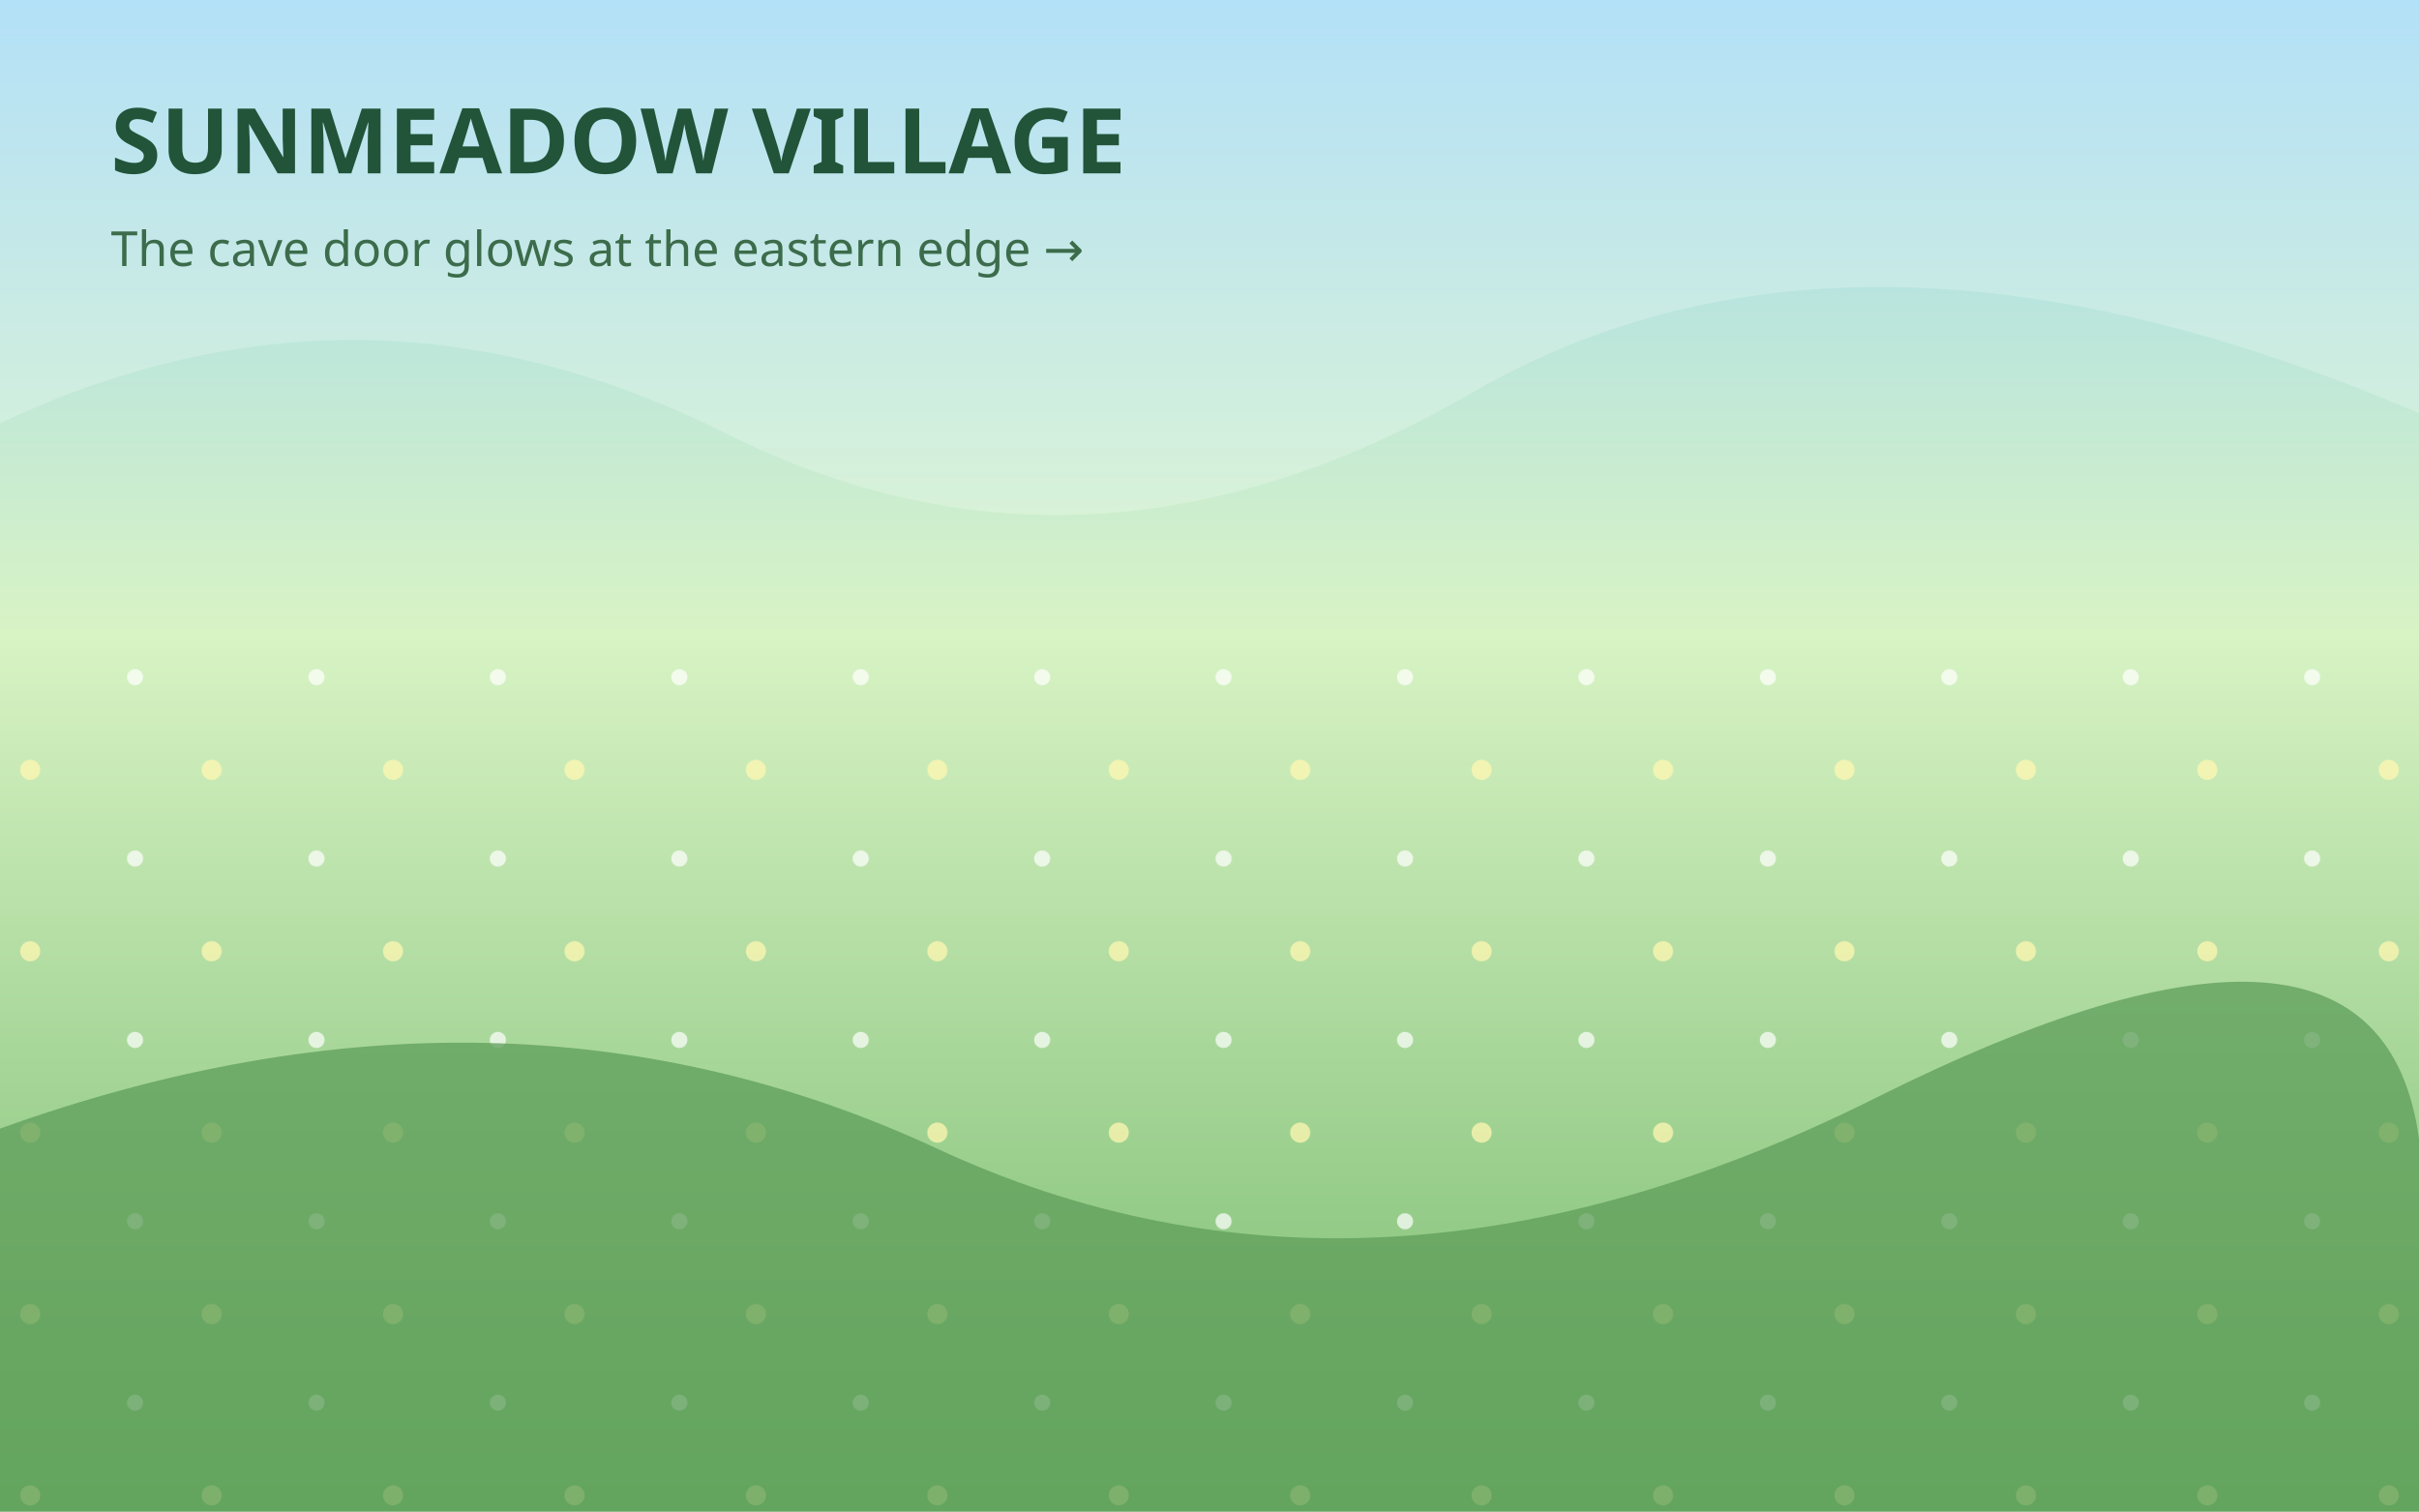
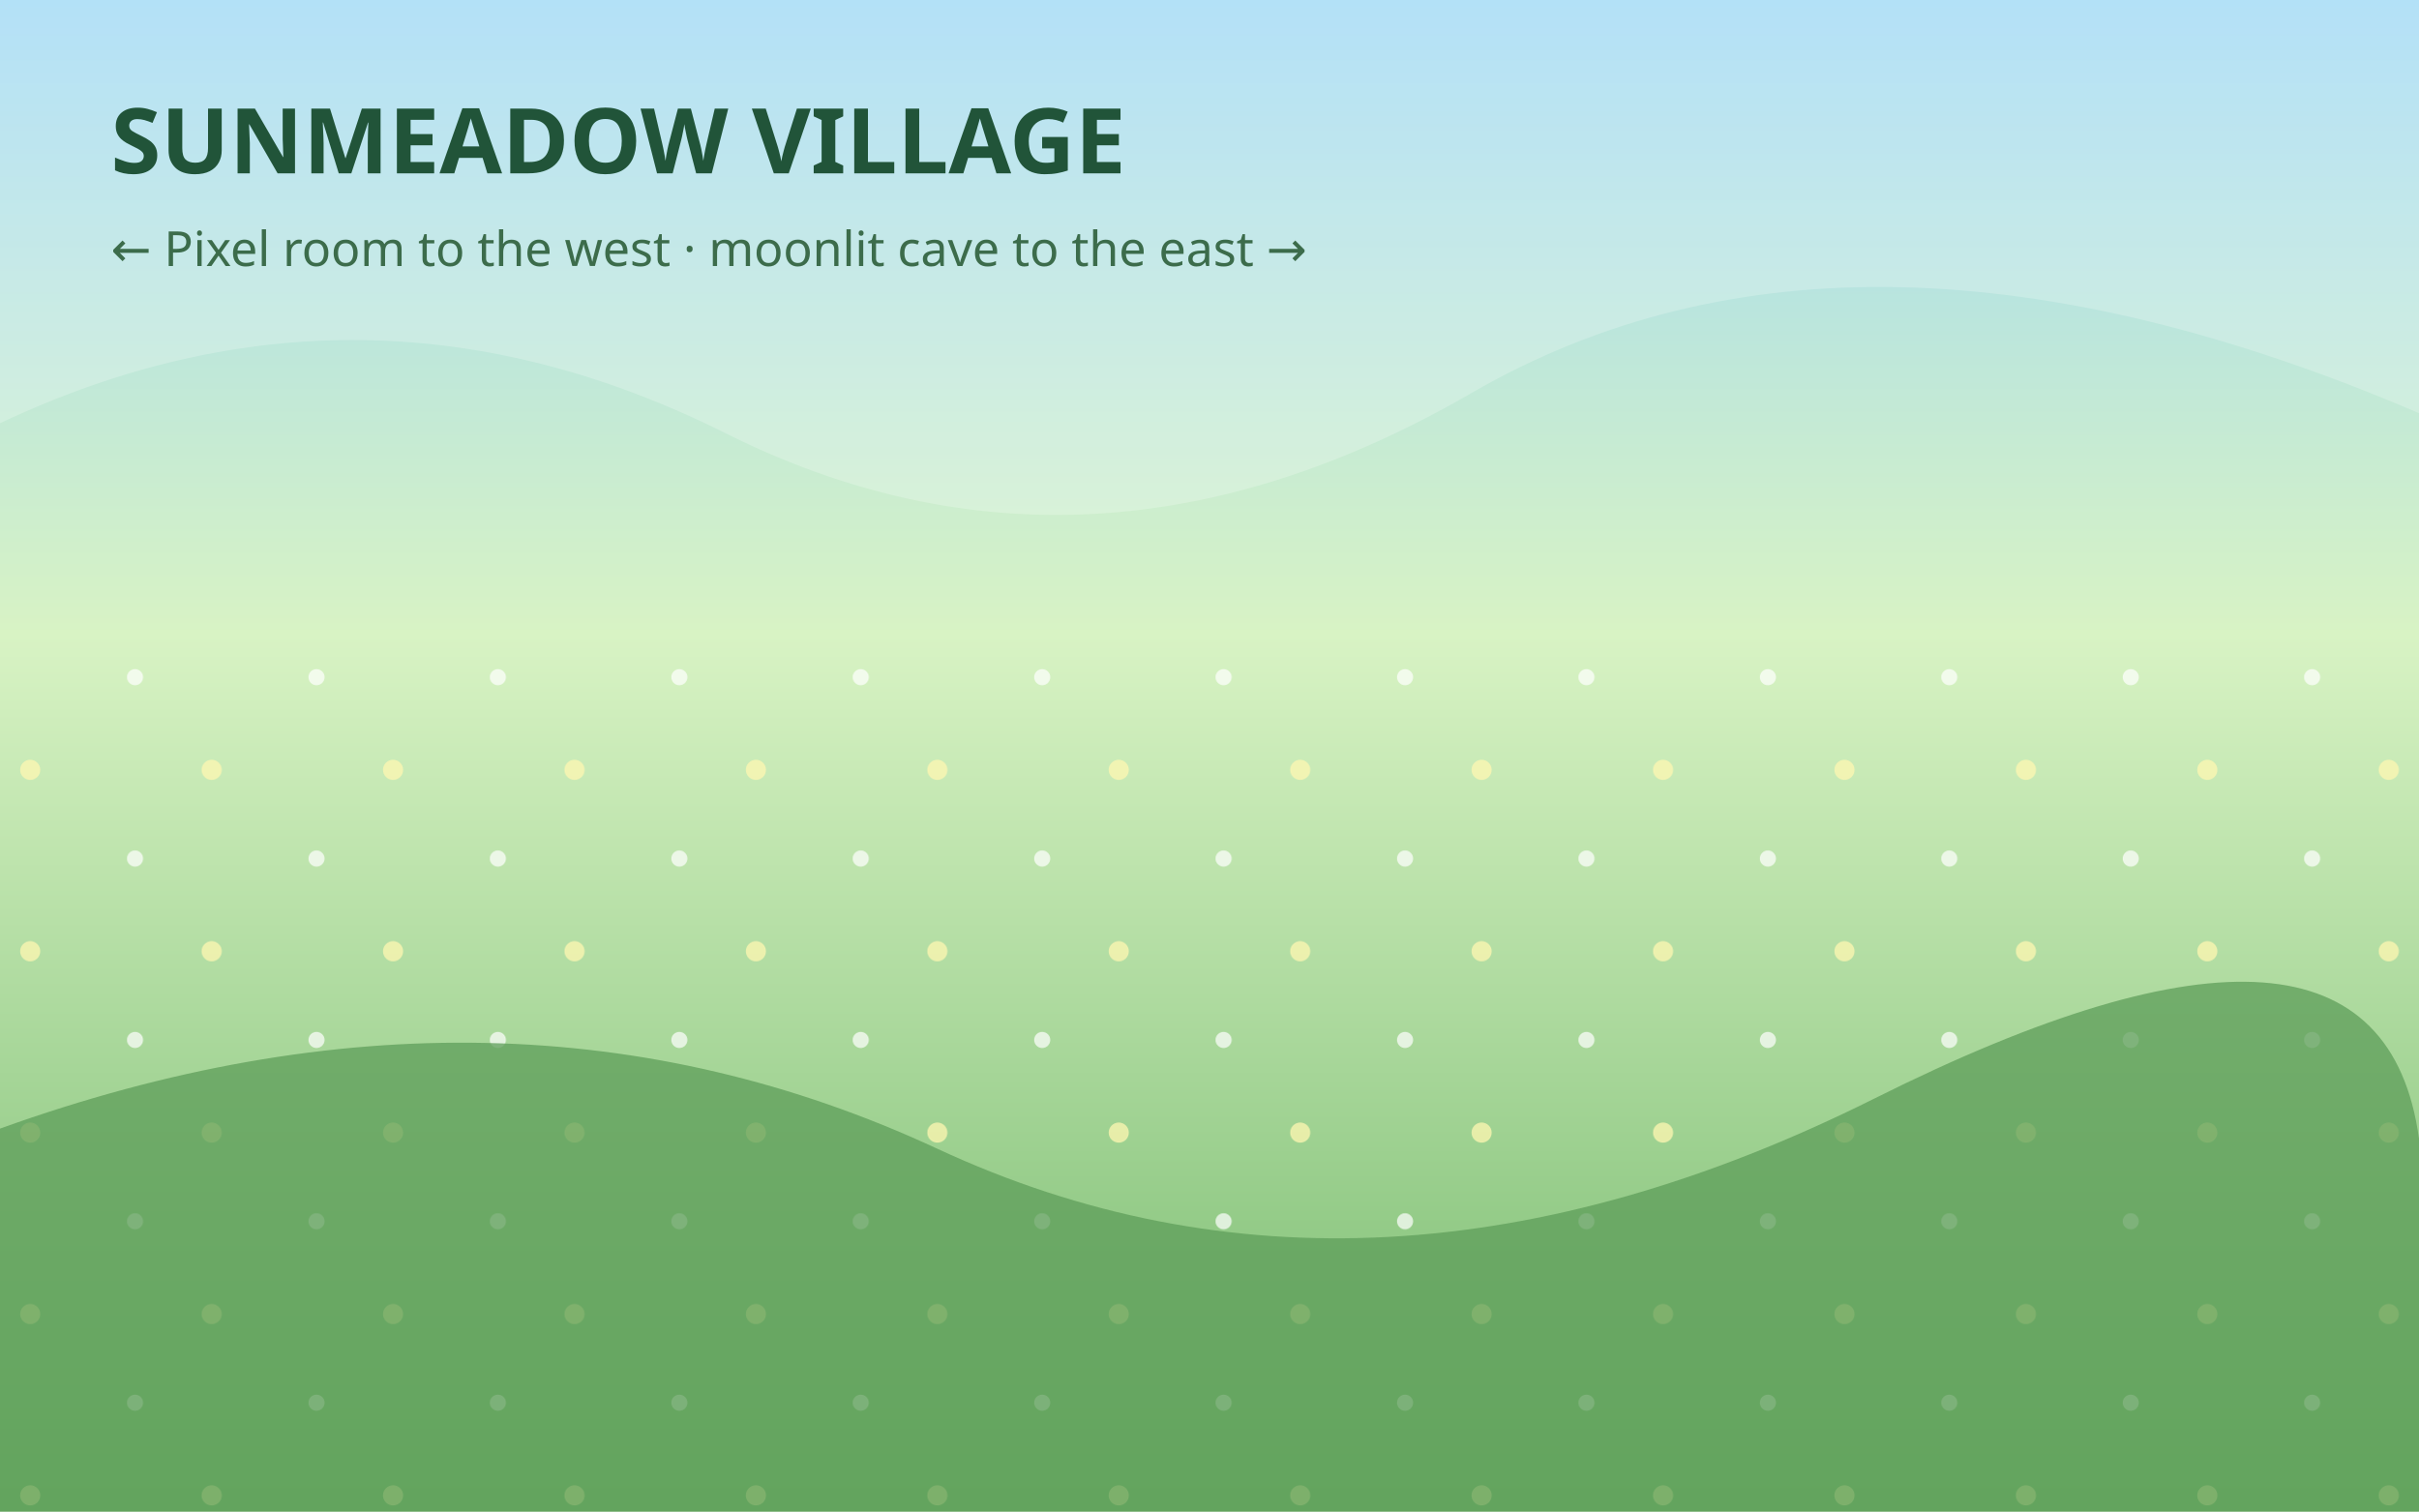
<svg xmlns="http://www.w3.org/2000/svg" width="1200" height="750" viewBox="0 0 1200 750">
  <defs>
    <linearGradient id="g" x2="0" y2="1">
      <stop stop-color="#9ed8f5" />
      <stop offset=".42" stop-color="#d8f3c4" />
      <stop offset="1" stop-color="#73b86b" />
    </linearGradient>
    <pattern id="p" width="90" height="90" patternUnits="userSpaceOnUse">
      <circle cx="15" cy="22" r="5" fill="#fff7b2" opacity=".75" />
      <circle cx="67" cy="66" r="4" fill="#fff" opacity=".7" />
    </pattern>
  </defs>
  <rect width="1200" height="750" fill="url(#g)" />
  <rect y="315" width="1200" height="435" fill="url(#p)" />
  <path d="M0 560 Q250 470 465 570 T930 545 T1200 565 V750 H0Z" fill="#5e9d59" opacity=".75" />
  <path d="M0 210 Q180 125 360 215 T730 195 T1200 205 V0 H0Z" fill="#fff" opacity=".22" />
  <text x="55" y="86" fill="#215439" font-family="system-ui,sans-serif" font-size="45" font-weight="800">SUNMEADOW VILLAGE</text>
-   <text x="55" y="132" fill="#3c6c4b" font-family="system-ui,sans-serif" font-size="24">The cave door glows at the eastern edge →</text>
+   <text x="55" y="132" fill="#3c6c4b" font-family="system-ui,sans-serif" font-size="24">← Pixel room to the west · moonlit cave to the east →</text>
</svg>
